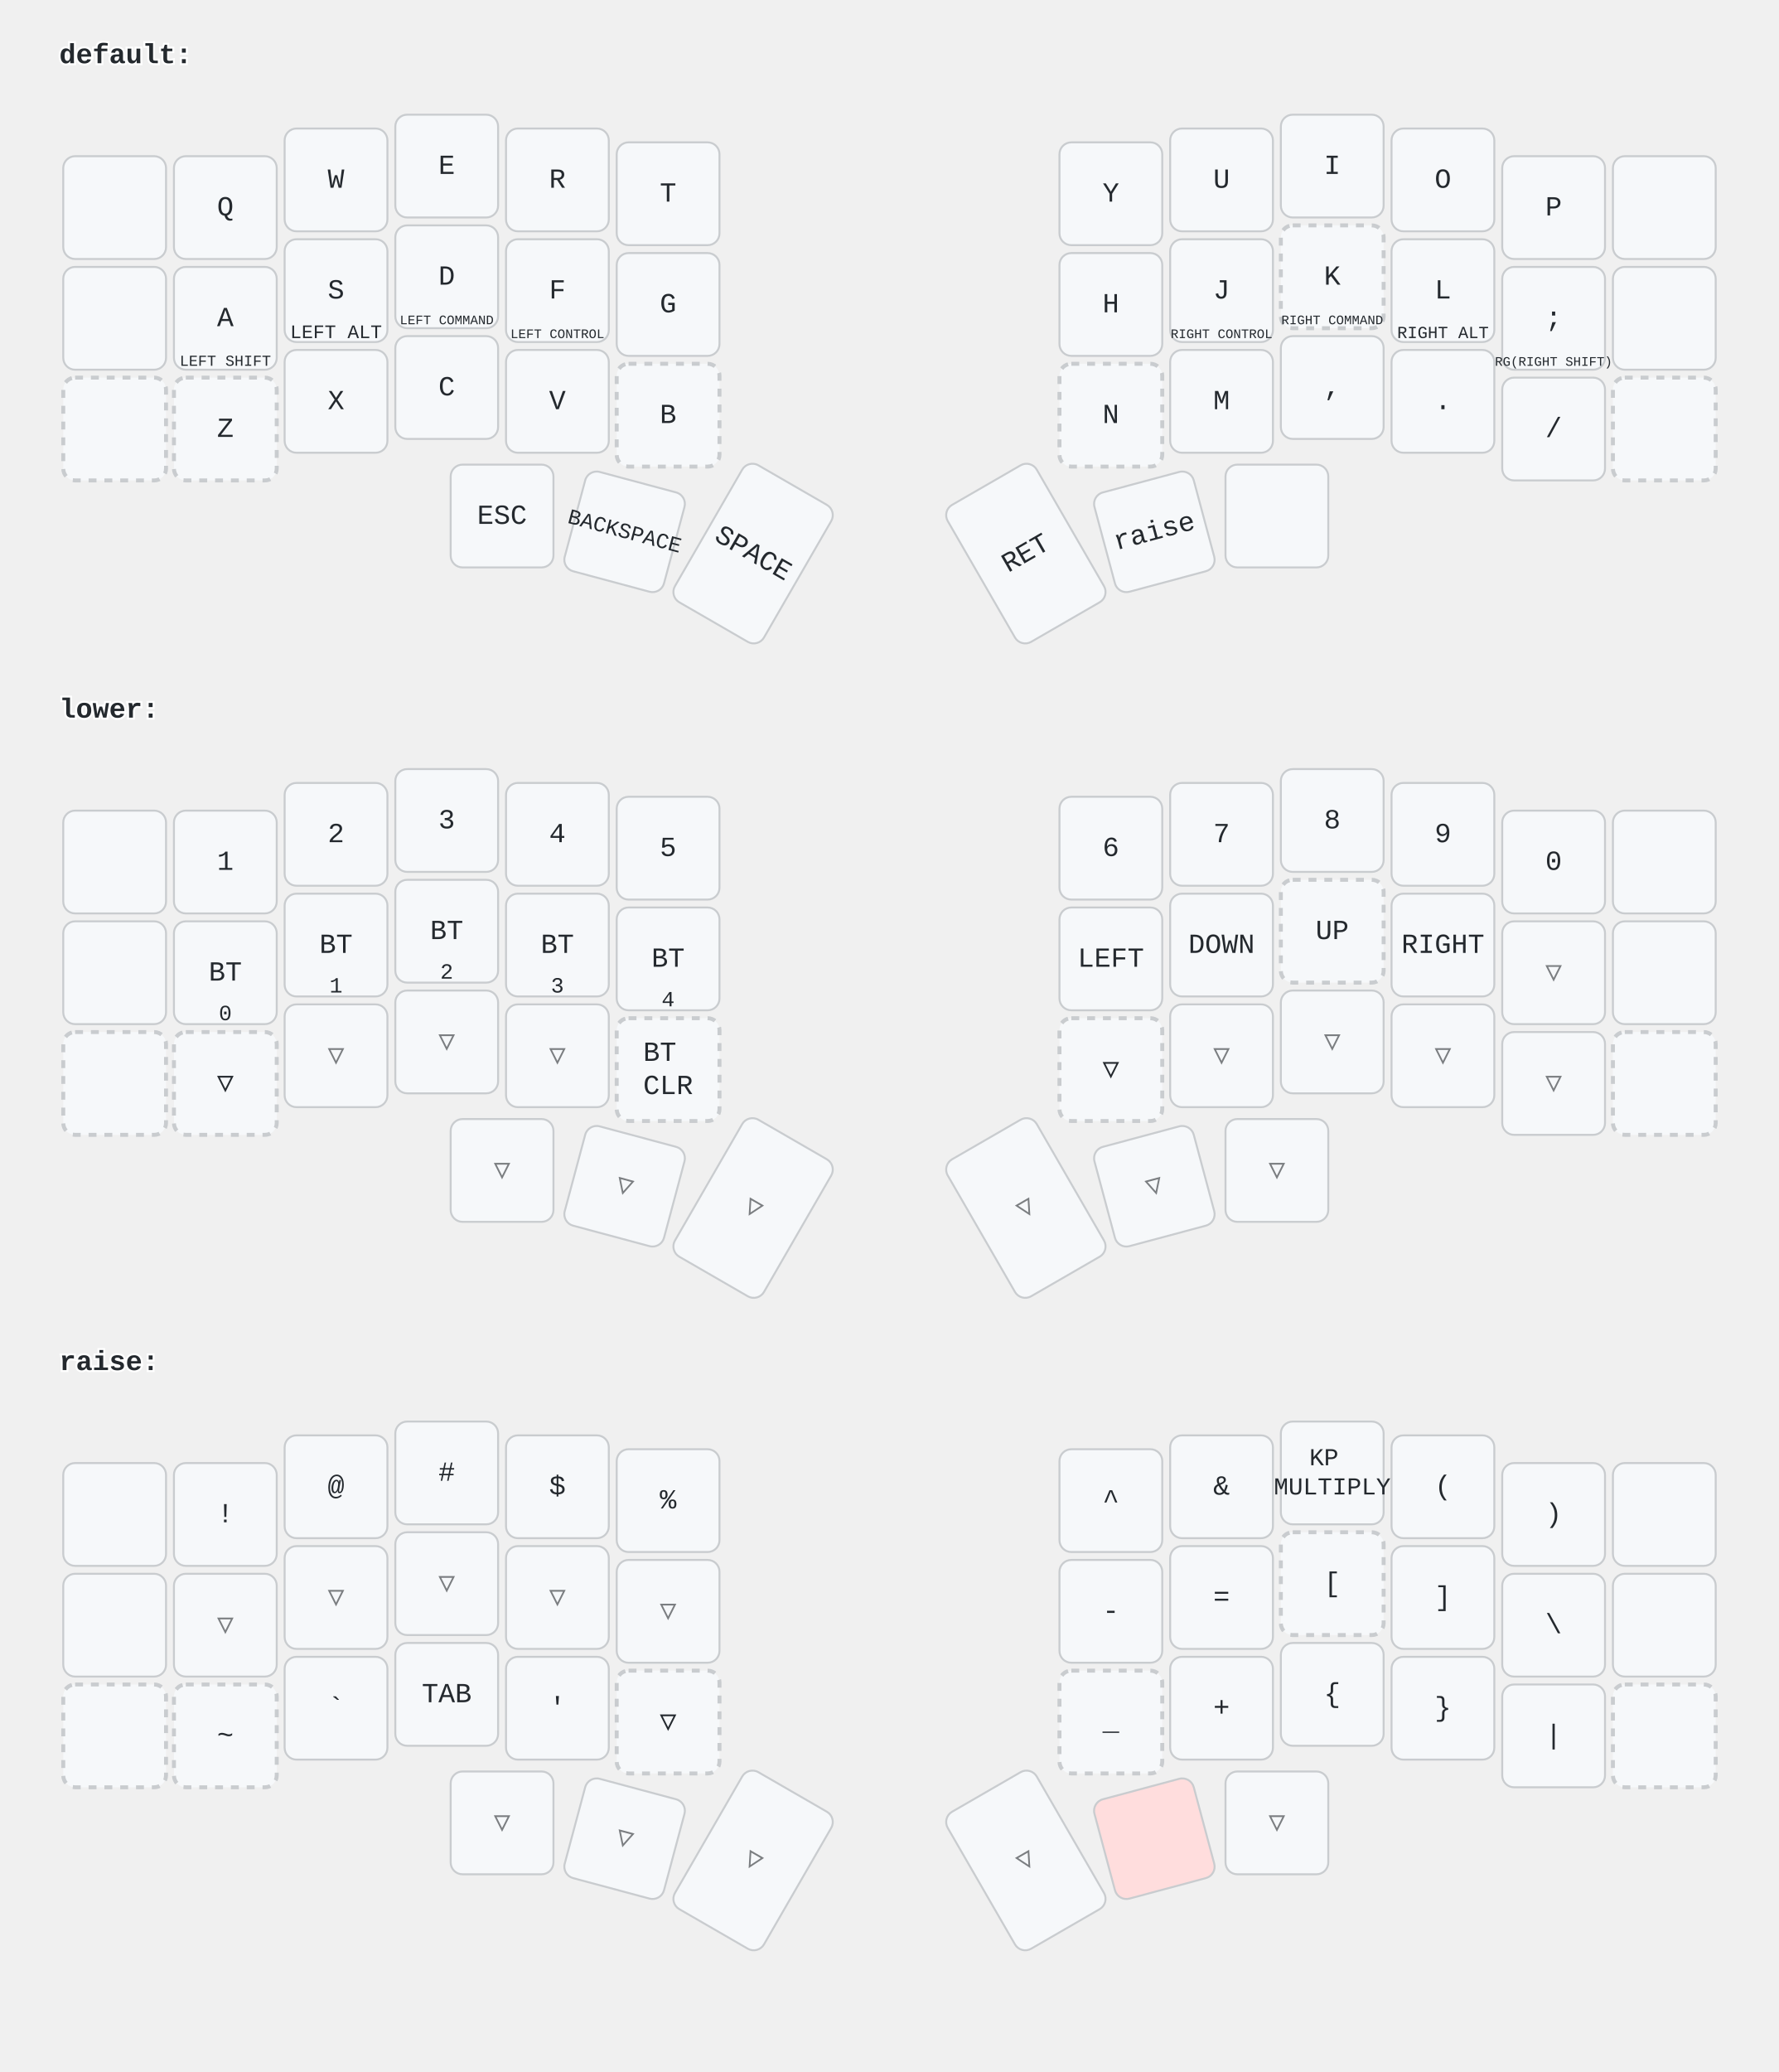
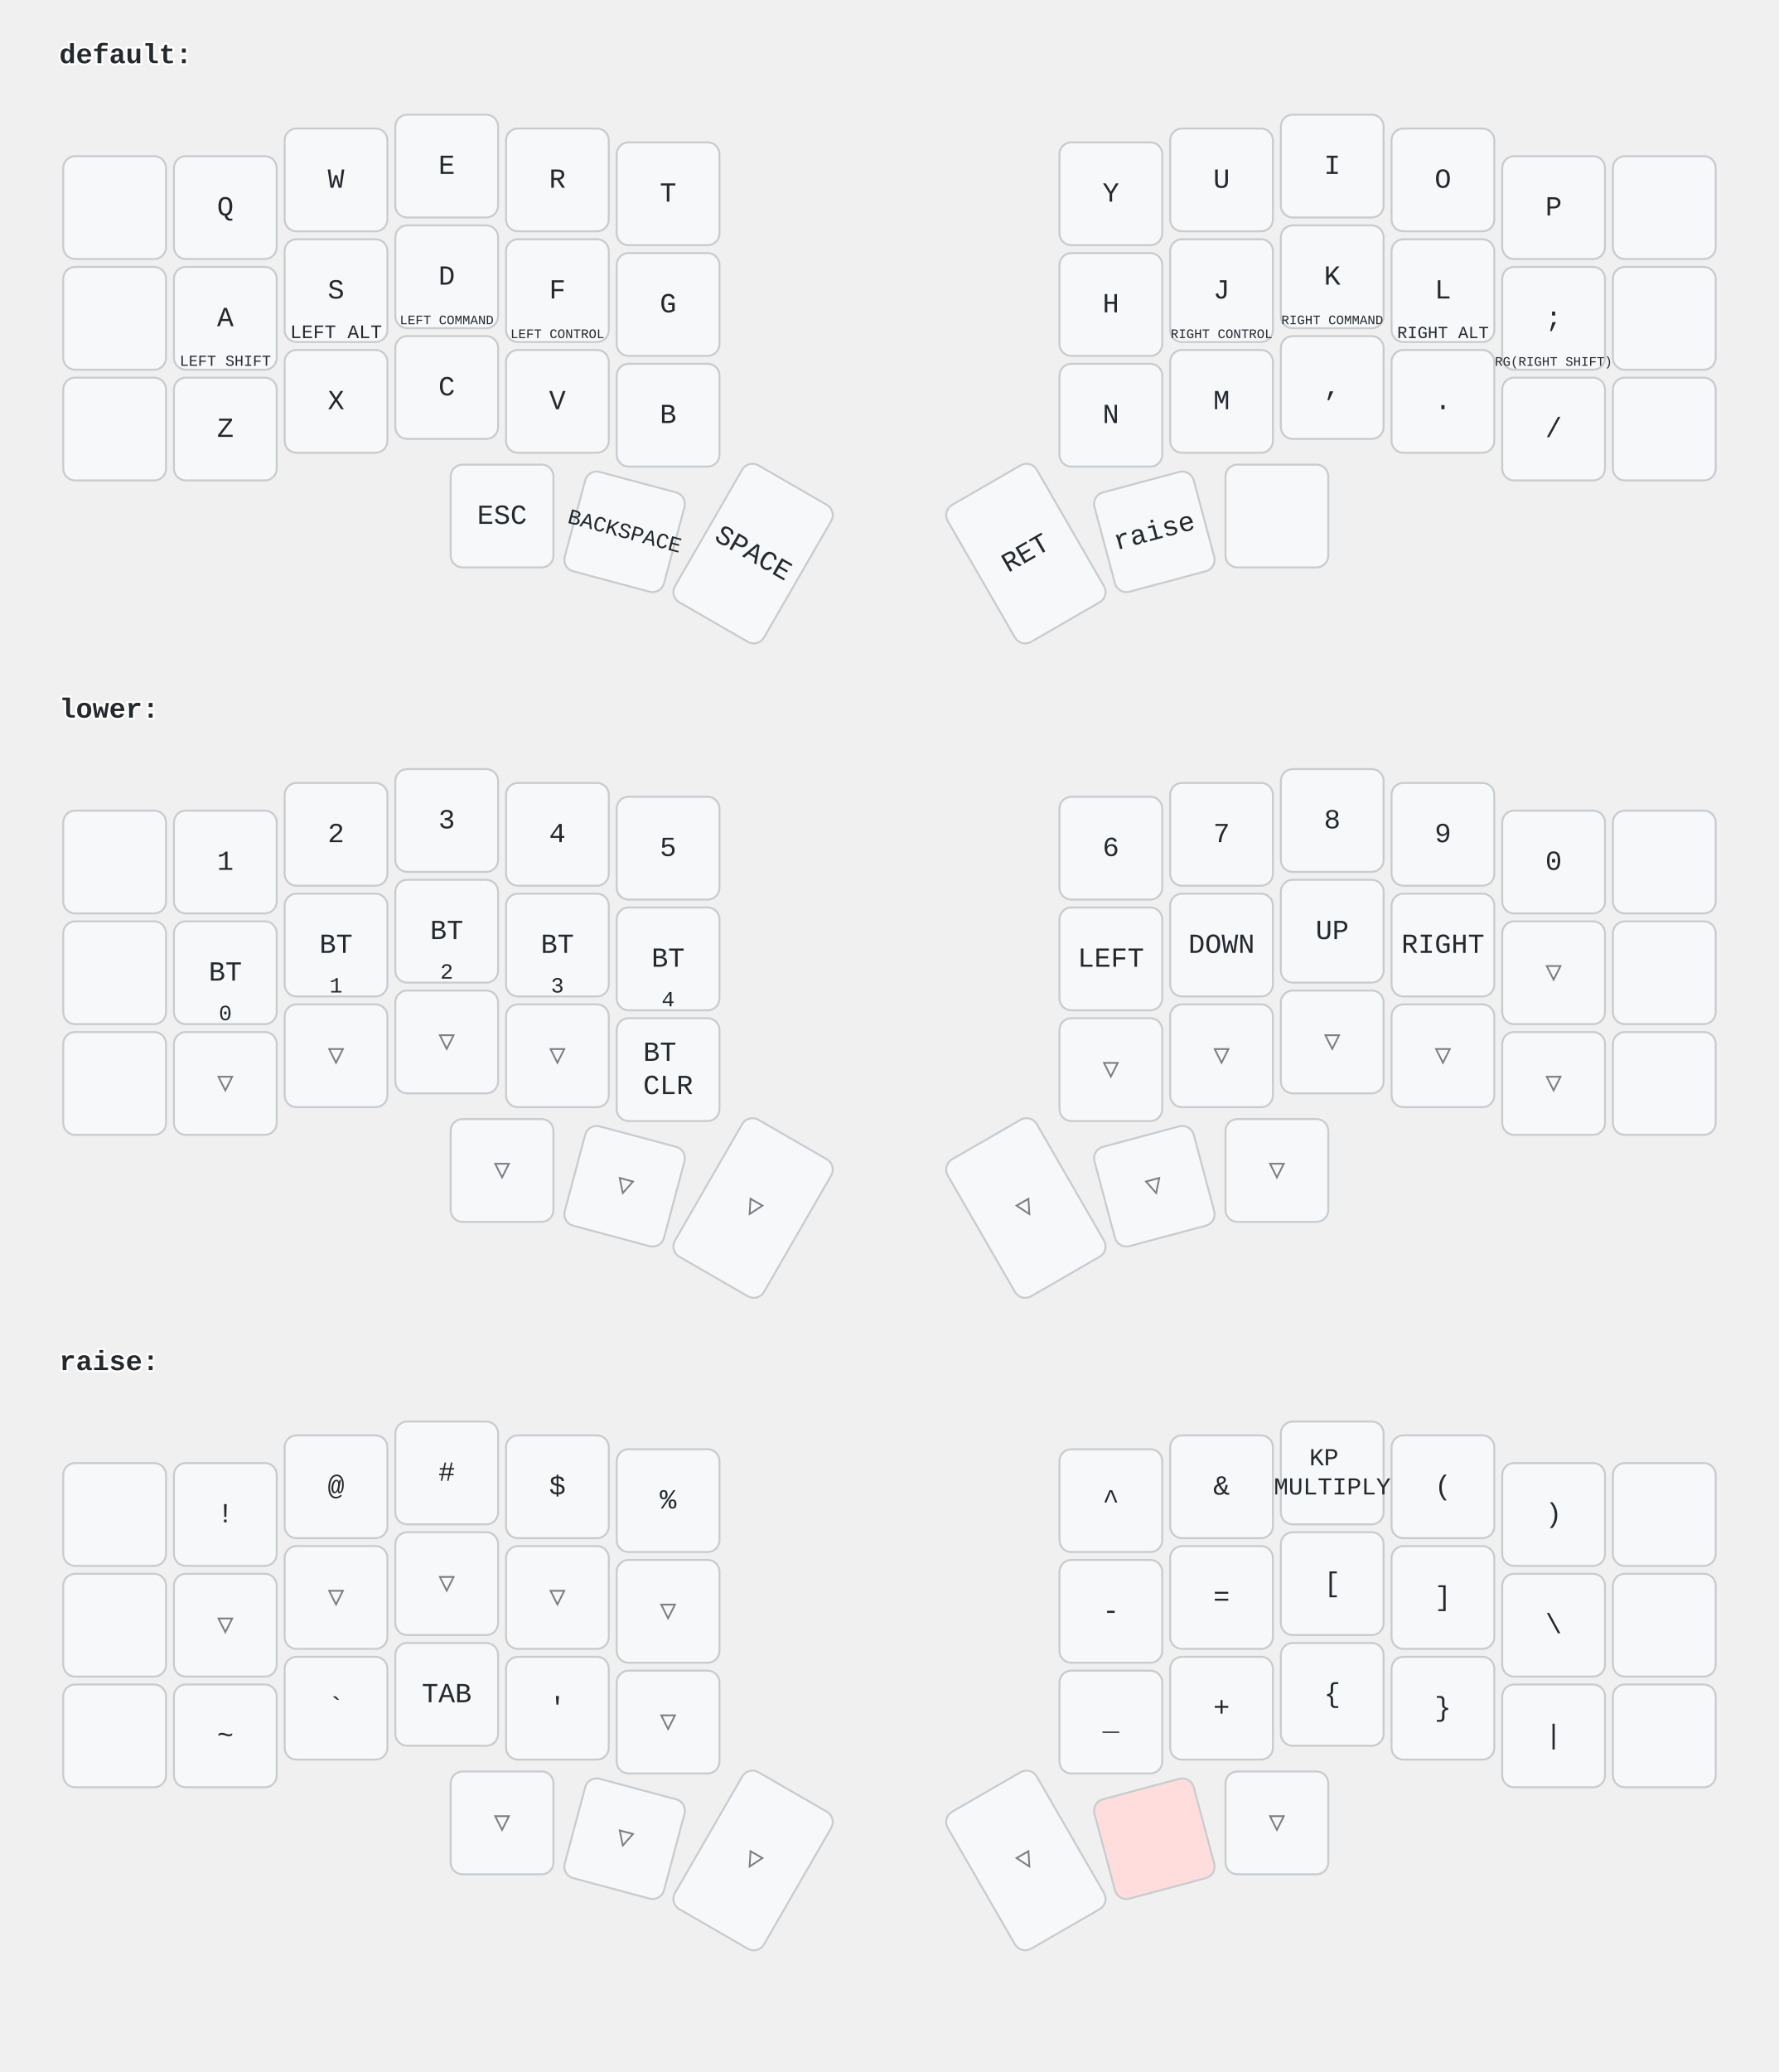
<svg xmlns="http://www.w3.org/2000/svg" width="900" height="1048" viewBox="0 0 900 1048" class="keymap">
  <style>/* inherit to force styles through use tags */
svg path {
    fill: inherit;
}

/* font and background color specifications */
svg.keymap {
    font-family: SFMono-Regular,Consolas,Liberation Mono,Menlo,monospace;
    font-size: 14px;
    font-kerning: normal;
    text-rendering: optimizeLegibility;
    fill: #24292e;
}

/* default key styling */
rect.key {
    fill: #f6f8fa;
    stroke: #c9cccf;
    stroke-width: 1;
}

/* default key side styling, only used is draw_key_sides is set */
rect.side {
    filter: brightness(90%);
}

/* color accent for combo boxes */
rect.combo, rect.combo-separate {
    fill: #cdf;
}

/* color accent for held keys */
rect.held, rect.combo.held {
    fill: #fdd;
}

/* color accent for ghost (optional) keys */
rect.ghost, rect.combo.ghost {
    stroke-dasharray: 4, 4;
    stroke-width: 2;
}

text {
    text-anchor: middle;
    dominant-baseline: middle;
}

/* styling for layer labels */
text.label {
    font-weight: bold;
    text-anchor: start;
    stroke: white;
    stroke-width: 2;
    paint-order: stroke;
}

/* styling for combo tap, and key hold/shifted label text */
text.combo, text.hold, text.shifted {
    font-size: 11px;
}

text.hold {
    text-anchor: middle;
    dominant-baseline: auto;
}

text.shifted {
    text-anchor: middle;
    dominant-baseline: hanging;
}

/* styling for hold/shifted label text in combo box */
text.combo.hold, text.combo.shifted {
    font-size: 8px;
}

/* lighter symbol for transparent keys */
text.trans {
    fill: #7b7e81;
}

/* styling for combo dendrons */
path.combo {
    stroke-width: 1;
    stroke: gray;
    fill: none;
}

/* Start Tabler Icons Cleanup */
/* cannot use height/width with glyphs */
.icon-tabler &gt; path {
    fill: inherit;
    stroke: inherit;
    stroke-width: 2;
}
/* hide tabler's default box */
.icon-tabler &gt; path[stroke="none"][fill="none"] {
    visibility: hidden;
}
/* End Tabler Icons Cleanup */
</style>
  <g transform="translate(30, 0)" class="layer-default">
    <text x="0" y="28" class="label">default:</text>
    <g transform="translate(0, 56)">
      <g transform="translate(28, 49)" class="key keypos-0">
        <rect rx="6" ry="6" x="-26" y="-26" width="52" height="52" class="key" />
      </g>
      <g transform="translate(84, 49)" class="key keypos-1">
        <rect rx="6" ry="6" x="-26" y="-26" width="52" height="52" class="key" />
        <text x="0" y="0" class="key tap">Q</text>
      </g>
      <g transform="translate(140, 35)" class="key keypos-2">
        <rect rx="6" ry="6" x="-26" y="-26" width="52" height="52" class="key" />
        <text x="0" y="0" class="key tap">W</text>
      </g>
      <g transform="translate(196, 28)" class="key keypos-3">
        <rect rx="6" ry="6" x="-26" y="-26" width="52" height="52" class="key" />
        <text x="0" y="0" class="key tap">E</text>
      </g>
      <g transform="translate(252, 35)" class="key keypos-4">
        <rect rx="6" ry="6" x="-26" y="-26" width="52" height="52" class="key" />
        <text x="0" y="0" class="key tap">R</text>
      </g>
      <g transform="translate(308, 42)" class="key keypos-5">
        <rect rx="6" ry="6" x="-26" y="-26" width="52" height="52" class="key" />
        <text x="0" y="0" class="key tap">T</text>
      </g>
      <g transform="translate(532, 42)" class="key keypos-6">
        <rect rx="6" ry="6" x="-26" y="-26" width="52" height="52" class="key" />
        <text x="0" y="0" class="key tap">Y</text>
      </g>
      <g transform="translate(588, 35)" class="key keypos-7">
        <rect rx="6" ry="6" x="-26" y="-26" width="52" height="52" class="key" />
        <text x="0" y="0" class="key tap">U</text>
      </g>
      <g transform="translate(644, 28)" class="key keypos-8">
        <rect rx="6" ry="6" x="-26" y="-26" width="52" height="52" class="key" />
        <text x="0" y="0" class="key tap">I</text>
      </g>
      <g transform="translate(700, 35)" class="key keypos-9">
        <rect rx="6" ry="6" x="-26" y="-26" width="52" height="52" class="key" />
        <text x="0" y="0" class="key tap">O</text>
      </g>
      <g transform="translate(756, 49)" class="key keypos-10">
        <rect rx="6" ry="6" x="-26" y="-26" width="52" height="52" class="key" />
        <text x="0" y="0" class="key tap">P</text>
      </g>
      <g transform="translate(812, 49)" class="key keypos-11">
        <rect rx="6" ry="6" x="-26" y="-26" width="52" height="52" class="key" />
      </g>
      <g transform="translate(28, 105)" class="key keypos-12">
        <rect rx="6" ry="6" x="-26" y="-26" width="52" height="52" class="key" />
      </g>
      <g transform="translate(84, 105)" class="key keypos-13">
        <rect rx="6" ry="6" x="-26" y="-26" width="52" height="52" class="key" />
        <text x="0" y="0" class="key tap">A</text>
        <text x="0" y="24" class="key hold">
          <tspan style="font-size: 70%">LEFT SHIFT</tspan>
        </text>
      </g>
      <g transform="translate(140, 91)" class="key keypos-14">
        <rect rx="6" ry="6" x="-26" y="-26" width="52" height="52" class="key" />
        <text x="0" y="0" class="key tap">S</text>
        <text x="0" y="24" class="key hold">
          <tspan style="font-size: 88%">LEFT ALT</tspan>
        </text>
      </g>
      <g transform="translate(196, 84)" class="key keypos-15">
        <rect rx="6" ry="6" x="-26" y="-26" width="52" height="52" class="key" />
        <text x="0" y="0" class="key tap">D</text>
        <text x="0" y="24" class="key hold">
          <tspan style="font-size: 60%">LEFT COMMAND</tspan>
        </text>
      </g>
      <g transform="translate(252, 91)" class="key keypos-16">
        <rect rx="6" ry="6" x="-26" y="-26" width="52" height="52" class="key" />
        <text x="0" y="0" class="key tap">F</text>
        <text x="0" y="24" class="key hold">
          <tspan style="font-size: 60%">LEFT CONTROL</tspan>
        </text>
      </g>
      <g transform="translate(308, 98)" class="key keypos-17">
        <rect rx="6" ry="6" x="-26" y="-26" width="52" height="52" class="key" />
        <text x="0" y="0" class="key tap">G</text>
      </g>
      <g transform="translate(532, 98)" class="key keypos-18">
        <rect rx="6" ry="6" x="-26" y="-26" width="52" height="52" class="key" />
        <text x="0" y="0" class="key tap">H</text>
      </g>
      <g transform="translate(588, 91)" class="key keypos-19">
        <rect rx="6" ry="6" x="-26" y="-26" width="52" height="52" class="key" />
        <text x="0" y="0" class="key tap">J</text>
        <text x="0" y="24" class="key hold">
          <tspan style="font-size: 60%">RIGHT CONTROL</tspan>
        </text>
      </g>
-       <g transform="translate(644, 84)" class="key ghost keypos-20">
-         <rect rx="6" ry="6" x="-26" y="-26" width="52" height="52" class="key ghost" />
-         <text x="0" y="0" class="key ghost tap">K</text>
-         <text x="0" y="24" class="key ghost hold">
+       <g transform="translate(644, 84)" class="key keypos-20">
+         <rect rx="6" ry="6" x="-26" y="-26" width="52" height="52" class="key" />
+         <text x="0" y="0" class="key tap">K</text>
+         <text x="0" y="24" class="key hold">
          <tspan style="font-size: 60%">RIGHT COMMAND</tspan>
        </text>
      </g>
      <g transform="translate(700, 91)" class="key keypos-21">
        <rect rx="6" ry="6" x="-26" y="-26" width="52" height="52" class="key" />
        <text x="0" y="0" class="key tap">L</text>
        <text x="0" y="24" class="key hold">
          <tspan style="font-size: 78%">RIGHT ALT</tspan>
        </text>
      </g>
      <g transform="translate(756, 105)" class="key keypos-22">
        <rect rx="6" ry="6" x="-26" y="-26" width="52" height="52" class="key" />
        <text x="0" y="0" class="key tap">;</text>
        <text x="0" y="24" class="key hold">
          <tspan style="font-size: 60%">RG(RIGHT SHIFT)</tspan>
        </text>
      </g>
      <g transform="translate(812, 105)" class="key keypos-23">
        <rect rx="6" ry="6" x="-26" y="-26" width="52" height="52" class="key" />
      </g>
-       <g transform="translate(28, 161)" class="key ghost keypos-24">
-         <rect rx="6" ry="6" x="-26" y="-26" width="52" height="52" class="key ghost" />
-       </g>
-       <g transform="translate(84, 161)" class="key ghost keypos-25">
-         <rect rx="6" ry="6" x="-26" y="-26" width="52" height="52" class="key ghost" />
-         <text x="0" y="0" class="key ghost tap">Z</text>
+       <g transform="translate(28, 161)" class="key keypos-24">
+         <rect rx="6" ry="6" x="-26" y="-26" width="52" height="52" class="key" />
+       </g>
+       <g transform="translate(84, 161)" class="key keypos-25">
+         <rect rx="6" ry="6" x="-26" y="-26" width="52" height="52" class="key" />
+         <text x="0" y="0" class="key tap">Z</text>
      </g>
      <g transform="translate(140, 147)" class="key keypos-26">
        <rect rx="6" ry="6" x="-26" y="-26" width="52" height="52" class="key" />
        <text x="0" y="0" class="key tap">X</text>
      </g>
      <g transform="translate(196, 140)" class="key keypos-27">
        <rect rx="6" ry="6" x="-26" y="-26" width="52" height="52" class="key" />
        <text x="0" y="0" class="key tap">C</text>
      </g>
      <g transform="translate(252, 147)" class="key keypos-28">
        <rect rx="6" ry="6" x="-26" y="-26" width="52" height="52" class="key" />
        <text x="0" y="0" class="key tap">V</text>
      </g>
-       <g transform="translate(308, 154)" class="key ghost keypos-29">
-         <rect rx="6" ry="6" x="-26" y="-26" width="52" height="52" class="key ghost" />
-         <text x="0" y="0" class="key ghost tap">B</text>
-       </g>
-       <g transform="translate(532, 154)" class="key ghost keypos-30">
-         <rect rx="6" ry="6" x="-26" y="-26" width="52" height="52" class="key ghost" />
-         <text x="0" y="0" class="key ghost tap">N</text>
+       <g transform="translate(308, 154)" class="key keypos-29">
+         <rect rx="6" ry="6" x="-26" y="-26" width="52" height="52" class="key" />
+         <text x="0" y="0" class="key tap">B</text>
+       </g>
+       <g transform="translate(532, 154)" class="key keypos-30">
+         <rect rx="6" ry="6" x="-26" y="-26" width="52" height="52" class="key" />
+         <text x="0" y="0" class="key tap">N</text>
      </g>
      <g transform="translate(588, 147)" class="key keypos-31">
        <rect rx="6" ry="6" x="-26" y="-26" width="52" height="52" class="key" />
        <text x="0" y="0" class="key tap">M</text>
      </g>
      <g transform="translate(644, 140)" class="key keypos-32">
        <rect rx="6" ry="6" x="-26" y="-26" width="52" height="52" class="key" />
        <text x="0" y="0" class="key tap">,</text>
      </g>
      <g transform="translate(700, 147)" class="key keypos-33">
        <rect rx="6" ry="6" x="-26" y="-26" width="52" height="52" class="key" />
        <text x="0" y="0" class="key tap">.</text>
      </g>
      <g transform="translate(756, 161)" class="key keypos-34">
        <rect rx="6" ry="6" x="-26" y="-26" width="52" height="52" class="key" />
        <text x="0" y="0" class="key tap">/</text>
      </g>
-       <g transform="translate(812, 161)" class="key ghost keypos-35">
-         <rect rx="6" ry="6" x="-26" y="-26" width="52" height="52" class="key ghost" />
+       <g transform="translate(812, 161)" class="key keypos-35">
+         <rect rx="6" ry="6" x="-26" y="-26" width="52" height="52" class="key" />
      </g>
      <g transform="translate(224, 205)" class="key keypos-36">
        <rect rx="6" ry="6" x="-26" y="-26" width="52" height="52" class="key" />
        <text x="0" y="0" class="key tap">ESC</text>
      </g>
      <g transform="translate(286, 213) rotate(15.0)" class="key keypos-37">
        <rect rx="6" ry="6" x="-26" y="-26" width="52" height="52" class="key" />
        <text x="0" y="0" class="key tap">
          <tspan style="font-size: 78%">BACKSPACE</tspan>
        </text>
      </g>
      <g transform="translate(351, 224) rotate(30.0)" class="key keypos-38">
        <rect rx="6" ry="6" x="-26" y="-40" width="52" height="80" class="key" />
        <text x="0" y="0" class="key tap">SPACE</text>
      </g>
      <g transform="translate(489, 224) rotate(-30.0)" class="key keypos-39">
        <rect rx="6" ry="6" x="-26" y="-40" width="52" height="80" class="key" />
        <text x="0" y="0" class="key tap">RET</text>
      </g>
      <g transform="translate(554, 213) rotate(-15.0)" class="key keypos-40">
        <rect rx="6" ry="6" x="-26" y="-26" width="52" height="52" class="key" />
        <text x="0" y="0" class="key tap">raise</text>
      </g>
      <g transform="translate(616, 205)" class="key keypos-41">
        <rect rx="6" ry="6" x="-26" y="-26" width="52" height="52" class="key" />
      </g>
    </g>
  </g>
  <g transform="translate(30, 331)" class="layer-lower">
    <text x="0" y="28" class="label">lower:</text>
    <g transform="translate(0, 56)">
      <g transform="translate(28, 49)" class="key keypos-0">
        <rect rx="6" ry="6" x="-26" y="-26" width="52" height="52" class="key" />
      </g>
      <g transform="translate(84, 49)" class="key keypos-1">
        <rect rx="6" ry="6" x="-26" y="-26" width="52" height="52" class="key" />
        <text x="0" y="0" class="key tap">1</text>
      </g>
      <g transform="translate(140, 35)" class="key keypos-2">
        <rect rx="6" ry="6" x="-26" y="-26" width="52" height="52" class="key" />
        <text x="0" y="0" class="key tap">2</text>
      </g>
      <g transform="translate(196, 28)" class="key keypos-3">
        <rect rx="6" ry="6" x="-26" y="-26" width="52" height="52" class="key" />
        <text x="0" y="0" class="key tap">3</text>
      </g>
      <g transform="translate(252, 35)" class="key keypos-4">
        <rect rx="6" ry="6" x="-26" y="-26" width="52" height="52" class="key" />
        <text x="0" y="0" class="key tap">4</text>
      </g>
      <g transform="translate(308, 42)" class="key keypos-5">
        <rect rx="6" ry="6" x="-26" y="-26" width="52" height="52" class="key" />
        <text x="0" y="0" class="key tap">5</text>
      </g>
      <g transform="translate(532, 42)" class="key keypos-6">
        <rect rx="6" ry="6" x="-26" y="-26" width="52" height="52" class="key" />
        <text x="0" y="0" class="key tap">6</text>
      </g>
      <g transform="translate(588, 35)" class="key keypos-7">
        <rect rx="6" ry="6" x="-26" y="-26" width="52" height="52" class="key" />
        <text x="0" y="0" class="key tap">7</text>
      </g>
      <g transform="translate(644, 28)" class="key keypos-8">
        <rect rx="6" ry="6" x="-26" y="-26" width="52" height="52" class="key" />
        <text x="0" y="0" class="key tap">8</text>
      </g>
      <g transform="translate(700, 35)" class="key keypos-9">
        <rect rx="6" ry="6" x="-26" y="-26" width="52" height="52" class="key" />
        <text x="0" y="0" class="key tap">9</text>
      </g>
      <g transform="translate(756, 49)" class="key keypos-10">
        <rect rx="6" ry="6" x="-26" y="-26" width="52" height="52" class="key" />
        <text x="0" y="0" class="key tap">0</text>
      </g>
      <g transform="translate(812, 49)" class="key keypos-11">
        <rect rx="6" ry="6" x="-26" y="-26" width="52" height="52" class="key" />
      </g>
      <g transform="translate(28, 105)" class="key keypos-12">
        <rect rx="6" ry="6" x="-26" y="-26" width="52" height="52" class="key" />
      </g>
      <g transform="translate(84, 105)" class="key keypos-13">
        <rect rx="6" ry="6" x="-26" y="-26" width="52" height="52" class="key" />
        <text x="0" y="0" class="key tap">BT</text>
        <text x="0" y="24" class="key hold">0</text>
      </g>
      <g transform="translate(140, 91)" class="key keypos-14">
        <rect rx="6" ry="6" x="-26" y="-26" width="52" height="52" class="key" />
        <text x="0" y="0" class="key tap">BT</text>
        <text x="0" y="24" class="key hold">1</text>
      </g>
      <g transform="translate(196, 84)" class="key keypos-15">
        <rect rx="6" ry="6" x="-26" y="-26" width="52" height="52" class="key" />
        <text x="0" y="0" class="key tap">BT</text>
        <text x="0" y="24" class="key hold">2</text>
      </g>
      <g transform="translate(252, 91)" class="key keypos-16">
        <rect rx="6" ry="6" x="-26" y="-26" width="52" height="52" class="key" />
        <text x="0" y="0" class="key tap">BT</text>
        <text x="0" y="24" class="key hold">3</text>
      </g>
      <g transform="translate(308, 98)" class="key keypos-17">
        <rect rx="6" ry="6" x="-26" y="-26" width="52" height="52" class="key" />
        <text x="0" y="0" class="key tap">BT</text>
        <text x="0" y="24" class="key hold">4</text>
      </g>
      <g transform="translate(532, 98)" class="key keypos-18">
        <rect rx="6" ry="6" x="-26" y="-26" width="52" height="52" class="key" />
        <text x="0" y="0" class="key tap">LEFT</text>
      </g>
      <g transform="translate(588, 91)" class="key keypos-19">
        <rect rx="6" ry="6" x="-26" y="-26" width="52" height="52" class="key" />
        <text x="0" y="0" class="key tap">DOWN</text>
      </g>
-       <g transform="translate(644, 84)" class="key ghost keypos-20">
-         <rect rx="6" ry="6" x="-26" y="-26" width="52" height="52" class="key ghost" />
-         <text x="0" y="0" class="key ghost tap">UP</text>
+       <g transform="translate(644, 84)" class="key keypos-20">
+         <rect rx="6" ry="6" x="-26" y="-26" width="52" height="52" class="key" />
+         <text x="0" y="0" class="key tap">UP</text>
      </g>
      <g transform="translate(700, 91)" class="key keypos-21">
        <rect rx="6" ry="6" x="-26" y="-26" width="52" height="52" class="key" />
        <text x="0" y="0" class="key tap">RIGHT</text>
      </g>
      <g transform="translate(756, 105)" class="key trans keypos-22">
        <rect rx="6" ry="6" x="-26" y="-26" width="52" height="52" class="key trans" />
        <text x="0" y="0" class="key trans tap">▽</text>
      </g>
      <g transform="translate(812, 105)" class="key keypos-23">
        <rect rx="6" ry="6" x="-26" y="-26" width="52" height="52" class="key" />
      </g>
-       <g transform="translate(28, 161)" class="key ghost keypos-24">
-         <rect rx="6" ry="6" x="-26" y="-26" width="52" height="52" class="key ghost" />
-       </g>
-       <g transform="translate(84, 161)" class="key ghost keypos-25">
-         <rect rx="6" ry="6" x="-26" y="-26" width="52" height="52" class="key ghost" />
-         <text x="0" y="0" class="key ghost tap">▽</text>
+       <g transform="translate(28, 161)" class="key keypos-24">
+         <rect rx="6" ry="6" x="-26" y="-26" width="52" height="52" class="key" />
+       </g>
+       <g transform="translate(84, 161)" class="key trans keypos-25">
+         <rect rx="6" ry="6" x="-26" y="-26" width="52" height="52" class="key trans" />
+         <text x="0" y="0" class="key trans tap">▽</text>
      </g>
      <g transform="translate(140, 147)" class="key trans keypos-26">
        <rect rx="6" ry="6" x="-26" y="-26" width="52" height="52" class="key trans" />
        <text x="0" y="0" class="key trans tap">▽</text>
      </g>
      <g transform="translate(196, 140)" class="key trans keypos-27">
        <rect rx="6" ry="6" x="-26" y="-26" width="52" height="52" class="key trans" />
        <text x="0" y="0" class="key trans tap">▽</text>
      </g>
      <g transform="translate(252, 147)" class="key trans keypos-28">
        <rect rx="6" ry="6" x="-26" y="-26" width="52" height="52" class="key trans" />
        <text x="0" y="0" class="key trans tap">▽</text>
      </g>
-       <g transform="translate(308, 154)" class="key ghost keypos-29">
-         <rect rx="6" ry="6" x="-26" y="-26" width="52" height="52" class="key ghost" />
-         <text x="0" y="0" class="key ghost tap">
+       <g transform="translate(308, 154)" class="key keypos-29">
+         <rect rx="6" ry="6" x="-26" y="-26" width="52" height="52" class="key" />
+         <text x="0" y="0" class="key tap">
          <tspan x="0" dy="-0.6em">BT</tspan>
          <tspan x="0" dy="1.2em">CLR</tspan>
        </text>
      </g>
-       <g transform="translate(532, 154)" class="key ghost keypos-30">
-         <rect rx="6" ry="6" x="-26" y="-26" width="52" height="52" class="key ghost" />
-         <text x="0" y="0" class="key ghost tap">▽</text>
+       <g transform="translate(532, 154)" class="key trans keypos-30">
+         <rect rx="6" ry="6" x="-26" y="-26" width="52" height="52" class="key trans" />
+         <text x="0" y="0" class="key trans tap">▽</text>
      </g>
      <g transform="translate(588, 147)" class="key trans keypos-31">
        <rect rx="6" ry="6" x="-26" y="-26" width="52" height="52" class="key trans" />
        <text x="0" y="0" class="key trans tap">▽</text>
      </g>
      <g transform="translate(644, 140)" class="key trans keypos-32">
        <rect rx="6" ry="6" x="-26" y="-26" width="52" height="52" class="key trans" />
        <text x="0" y="0" class="key trans tap">▽</text>
      </g>
      <g transform="translate(700, 147)" class="key trans keypos-33">
        <rect rx="6" ry="6" x="-26" y="-26" width="52" height="52" class="key trans" />
        <text x="0" y="0" class="key trans tap">▽</text>
      </g>
      <g transform="translate(756, 161)" class="key trans keypos-34">
        <rect rx="6" ry="6" x="-26" y="-26" width="52" height="52" class="key trans" />
        <text x="0" y="0" class="key trans tap">▽</text>
      </g>
-       <g transform="translate(812, 161)" class="key ghost keypos-35">
-         <rect rx="6" ry="6" x="-26" y="-26" width="52" height="52" class="key ghost" />
+       <g transform="translate(812, 161)" class="key keypos-35">
+         <rect rx="6" ry="6" x="-26" y="-26" width="52" height="52" class="key" />
      </g>
      <g transform="translate(224, 205)" class="key trans keypos-36">
        <rect rx="6" ry="6" x="-26" y="-26" width="52" height="52" class="key trans" />
        <text x="0" y="0" class="key trans tap">▽</text>
      </g>
      <g transform="translate(286, 213) rotate(15.0)" class="key trans keypos-37">
        <rect rx="6" ry="6" x="-26" y="-26" width="52" height="52" class="key trans" />
        <text x="0" y="0" class="key trans tap">▽</text>
      </g>
      <g transform="translate(351, 224) rotate(30.0)" class="key trans keypos-38">
        <rect rx="6" ry="6" x="-26" y="-40" width="52" height="80" class="key trans" />
        <text x="0" y="0" class="key trans tap">▽</text>
      </g>
      <g transform="translate(489, 224) rotate(-30.0)" class="key trans keypos-39">
        <rect rx="6" ry="6" x="-26" y="-40" width="52" height="80" class="key trans" />
        <text x="0" y="0" class="key trans tap">▽</text>
      </g>
      <g transform="translate(554, 213) rotate(-15.0)" class="key trans keypos-40">
        <rect rx="6" ry="6" x="-26" y="-26" width="52" height="52" class="key trans" />
        <text x="0" y="0" class="key trans tap">▽</text>
      </g>
      <g transform="translate(616, 205)" class="key trans keypos-41">
        <rect rx="6" ry="6" x="-26" y="-26" width="52" height="52" class="key trans" />
        <text x="0" y="0" class="key trans tap">▽</text>
      </g>
    </g>
  </g>
  <g transform="translate(30, 661)" class="layer-raise">
    <text x="0" y="28" class="label">raise:</text>
    <g transform="translate(0, 56)">
      <g transform="translate(28, 49)" class="key keypos-0">
        <rect rx="6" ry="6" x="-26" y="-26" width="52" height="52" class="key" />
      </g>
      <g transform="translate(84, 49)" class="key keypos-1">
        <rect rx="6" ry="6" x="-26" y="-26" width="52" height="52" class="key" />
        <text x="0" y="0" class="key tap">!</text>
      </g>
      <g transform="translate(140, 35)" class="key keypos-2">
        <rect rx="6" ry="6" x="-26" y="-26" width="52" height="52" class="key" />
        <text x="0" y="0" class="key tap">@</text>
      </g>
      <g transform="translate(196, 28)" class="key keypos-3">
        <rect rx="6" ry="6" x="-26" y="-26" width="52" height="52" class="key" />
        <text x="0" y="0" class="key tap">#</text>
      </g>
      <g transform="translate(252, 35)" class="key keypos-4">
        <rect rx="6" ry="6" x="-26" y="-26" width="52" height="52" class="key" />
        <text x="0" y="0" class="key tap">$</text>
      </g>
      <g transform="translate(308, 42)" class="key keypos-5">
        <rect rx="6" ry="6" x="-26" y="-26" width="52" height="52" class="key" />
        <text x="0" y="0" class="key tap">%</text>
      </g>
      <g transform="translate(532, 42)" class="key keypos-6">
        <rect rx="6" ry="6" x="-26" y="-26" width="52" height="52" class="key" />
        <text x="0" y="0" class="key tap">^</text>
      </g>
      <g transform="translate(588, 35)" class="key keypos-7">
        <rect rx="6" ry="6" x="-26" y="-26" width="52" height="52" class="key" />
        <text x="0" y="0" class="key tap">&amp;</text>
      </g>
      <g transform="translate(644, 28)" class="key keypos-8">
        <rect rx="6" ry="6" x="-26" y="-26" width="52" height="52" class="key" />
        <text x="0" y="0" class="key tap">
          <tspan x="0" dy="-0.6em" style="font-size: 88%">KP</tspan>
          <tspan x="0" dy="1.2em" style="font-size: 88%">MULTIPLY</tspan>
        </text>
      </g>
      <g transform="translate(700, 35)" class="key keypos-9">
        <rect rx="6" ry="6" x="-26" y="-26" width="52" height="52" class="key" />
        <text x="0" y="0" class="key tap">(</text>
      </g>
      <g transform="translate(756, 49)" class="key keypos-10">
        <rect rx="6" ry="6" x="-26" y="-26" width="52" height="52" class="key" />
        <text x="0" y="0" class="key tap">)</text>
      </g>
      <g transform="translate(812, 49)" class="key keypos-11">
        <rect rx="6" ry="6" x="-26" y="-26" width="52" height="52" class="key" />
      </g>
      <g transform="translate(28, 105)" class="key keypos-12">
        <rect rx="6" ry="6" x="-26" y="-26" width="52" height="52" class="key" />
      </g>
      <g transform="translate(84, 105)" class="key trans keypos-13">
        <rect rx="6" ry="6" x="-26" y="-26" width="52" height="52" class="key trans" />
        <text x="0" y="0" class="key trans tap">▽</text>
      </g>
      <g transform="translate(140, 91)" class="key trans keypos-14">
        <rect rx="6" ry="6" x="-26" y="-26" width="52" height="52" class="key trans" />
        <text x="0" y="0" class="key trans tap">▽</text>
      </g>
      <g transform="translate(196, 84)" class="key trans keypos-15">
        <rect rx="6" ry="6" x="-26" y="-26" width="52" height="52" class="key trans" />
        <text x="0" y="0" class="key trans tap">▽</text>
      </g>
      <g transform="translate(252, 91)" class="key trans keypos-16">
        <rect rx="6" ry="6" x="-26" y="-26" width="52" height="52" class="key trans" />
        <text x="0" y="0" class="key trans tap">▽</text>
      </g>
      <g transform="translate(308, 98)" class="key trans keypos-17">
        <rect rx="6" ry="6" x="-26" y="-26" width="52" height="52" class="key trans" />
        <text x="0" y="0" class="key trans tap">▽</text>
      </g>
      <g transform="translate(532, 98)" class="key keypos-18">
        <rect rx="6" ry="6" x="-26" y="-26" width="52" height="52" class="key" />
        <text x="0" y="0" class="key tap">-</text>
      </g>
      <g transform="translate(588, 91)" class="key keypos-19">
        <rect rx="6" ry="6" x="-26" y="-26" width="52" height="52" class="key" />
        <text x="0" y="0" class="key tap">=</text>
      </g>
-       <g transform="translate(644, 84)" class="key ghost keypos-20">
-         <rect rx="6" ry="6" x="-26" y="-26" width="52" height="52" class="key ghost" />
-         <text x="0" y="0" class="key ghost tap">[</text>
+       <g transform="translate(644, 84)" class="key keypos-20">
+         <rect rx="6" ry="6" x="-26" y="-26" width="52" height="52" class="key" />
+         <text x="0" y="0" class="key tap">[</text>
      </g>
      <g transform="translate(700, 91)" class="key keypos-21">
        <rect rx="6" ry="6" x="-26" y="-26" width="52" height="52" class="key" />
        <text x="0" y="0" class="key tap">]</text>
      </g>
      <g transform="translate(756, 105)" class="key keypos-22">
        <rect rx="6" ry="6" x="-26" y="-26" width="52" height="52" class="key" />
        <text x="0" y="0" class="key tap">\</text>
      </g>
      <g transform="translate(812, 105)" class="key keypos-23">
        <rect rx="6" ry="6" x="-26" y="-26" width="52" height="52" class="key" />
      </g>
-       <g transform="translate(28, 161)" class="key ghost keypos-24">
-         <rect rx="6" ry="6" x="-26" y="-26" width="52" height="52" class="key ghost" />
-       </g>
-       <g transform="translate(84, 161)" class="key ghost keypos-25">
-         <rect rx="6" ry="6" x="-26" y="-26" width="52" height="52" class="key ghost" />
-         <text x="0" y="0" class="key ghost tap">~</text>
+       <g transform="translate(28, 161)" class="key keypos-24">
+         <rect rx="6" ry="6" x="-26" y="-26" width="52" height="52" class="key" />
+       </g>
+       <g transform="translate(84, 161)" class="key keypos-25">
+         <rect rx="6" ry="6" x="-26" y="-26" width="52" height="52" class="key" />
+         <text x="0" y="0" class="key tap">~</text>
      </g>
      <g transform="translate(140, 147)" class="key keypos-26">
        <rect rx="6" ry="6" x="-26" y="-26" width="52" height="52" class="key" />
        <text x="0" y="0" class="key tap">`</text>
      </g>
      <g transform="translate(196, 140)" class="key keypos-27">
        <rect rx="6" ry="6" x="-26" y="-26" width="52" height="52" class="key" />
        <text x="0" y="0" class="key tap">TAB</text>
      </g>
      <g transform="translate(252, 147)" class="key keypos-28">
        <rect rx="6" ry="6" x="-26" y="-26" width="52" height="52" class="key" />
        <text x="0" y="0" class="key tap">'</text>
      </g>
-       <g transform="translate(308, 154)" class="key ghost keypos-29">
-         <rect rx="6" ry="6" x="-26" y="-26" width="52" height="52" class="key ghost" />
-         <text x="0" y="0" class="key ghost tap">▽</text>
-       </g>
-       <g transform="translate(532, 154)" class="key ghost keypos-30">
-         <rect rx="6" ry="6" x="-26" y="-26" width="52" height="52" class="key ghost" />
-         <text x="0" y="0" class="key ghost tap">_</text>
+       <g transform="translate(308, 154)" class="key trans keypos-29">
+         <rect rx="6" ry="6" x="-26" y="-26" width="52" height="52" class="key trans" />
+         <text x="0" y="0" class="key trans tap">▽</text>
+       </g>
+       <g transform="translate(532, 154)" class="key keypos-30">
+         <rect rx="6" ry="6" x="-26" y="-26" width="52" height="52" class="key" />
+         <text x="0" y="0" class="key tap">_</text>
      </g>
      <g transform="translate(588, 147)" class="key keypos-31">
        <rect rx="6" ry="6" x="-26" y="-26" width="52" height="52" class="key" />
        <text x="0" y="0" class="key tap">+</text>
      </g>
      <g transform="translate(644, 140)" class="key keypos-32">
        <rect rx="6" ry="6" x="-26" y="-26" width="52" height="52" class="key" />
        <text x="0" y="0" class="key tap">{</text>
      </g>
      <g transform="translate(700, 147)" class="key keypos-33">
        <rect rx="6" ry="6" x="-26" y="-26" width="52" height="52" class="key" />
        <text x="0" y="0" class="key tap">}</text>
      </g>
      <g transform="translate(756, 161)" class="key keypos-34">
        <rect rx="6" ry="6" x="-26" y="-26" width="52" height="52" class="key" />
        <text x="0" y="0" class="key tap">|</text>
      </g>
-       <g transform="translate(812, 161)" class="key ghost keypos-35">
-         <rect rx="6" ry="6" x="-26" y="-26" width="52" height="52" class="key ghost" />
+       <g transform="translate(812, 161)" class="key keypos-35">
+         <rect rx="6" ry="6" x="-26" y="-26" width="52" height="52" class="key" />
      </g>
      <g transform="translate(224, 205)" class="key trans keypos-36">
        <rect rx="6" ry="6" x="-26" y="-26" width="52" height="52" class="key trans" />
        <text x="0" y="0" class="key trans tap">▽</text>
      </g>
      <g transform="translate(286, 213) rotate(15.0)" class="key trans keypos-37">
        <rect rx="6" ry="6" x="-26" y="-26" width="52" height="52" class="key trans" />
        <text x="0" y="0" class="key trans tap">▽</text>
      </g>
      <g transform="translate(351, 224) rotate(30.0)" class="key trans keypos-38">
        <rect rx="6" ry="6" x="-26" y="-40" width="52" height="80" class="key trans" />
        <text x="0" y="0" class="key trans tap">▽</text>
      </g>
      <g transform="translate(489, 224) rotate(-30.0)" class="key trans keypos-39">
        <rect rx="6" ry="6" x="-26" y="-40" width="52" height="80" class="key trans" />
        <text x="0" y="0" class="key trans tap">▽</text>
      </g>
      <g transform="translate(554, 213) rotate(-15.0)" class="key held keypos-40">
        <rect rx="6" ry="6" x="-26" y="-26" width="52" height="52" class="key held" />
      </g>
      <g transform="translate(616, 205)" class="key trans keypos-41">
        <rect rx="6" ry="6" x="-26" y="-26" width="52" height="52" class="key trans" />
        <text x="0" y="0" class="key trans tap">▽</text>
      </g>
    </g>
  </g>
</svg>
